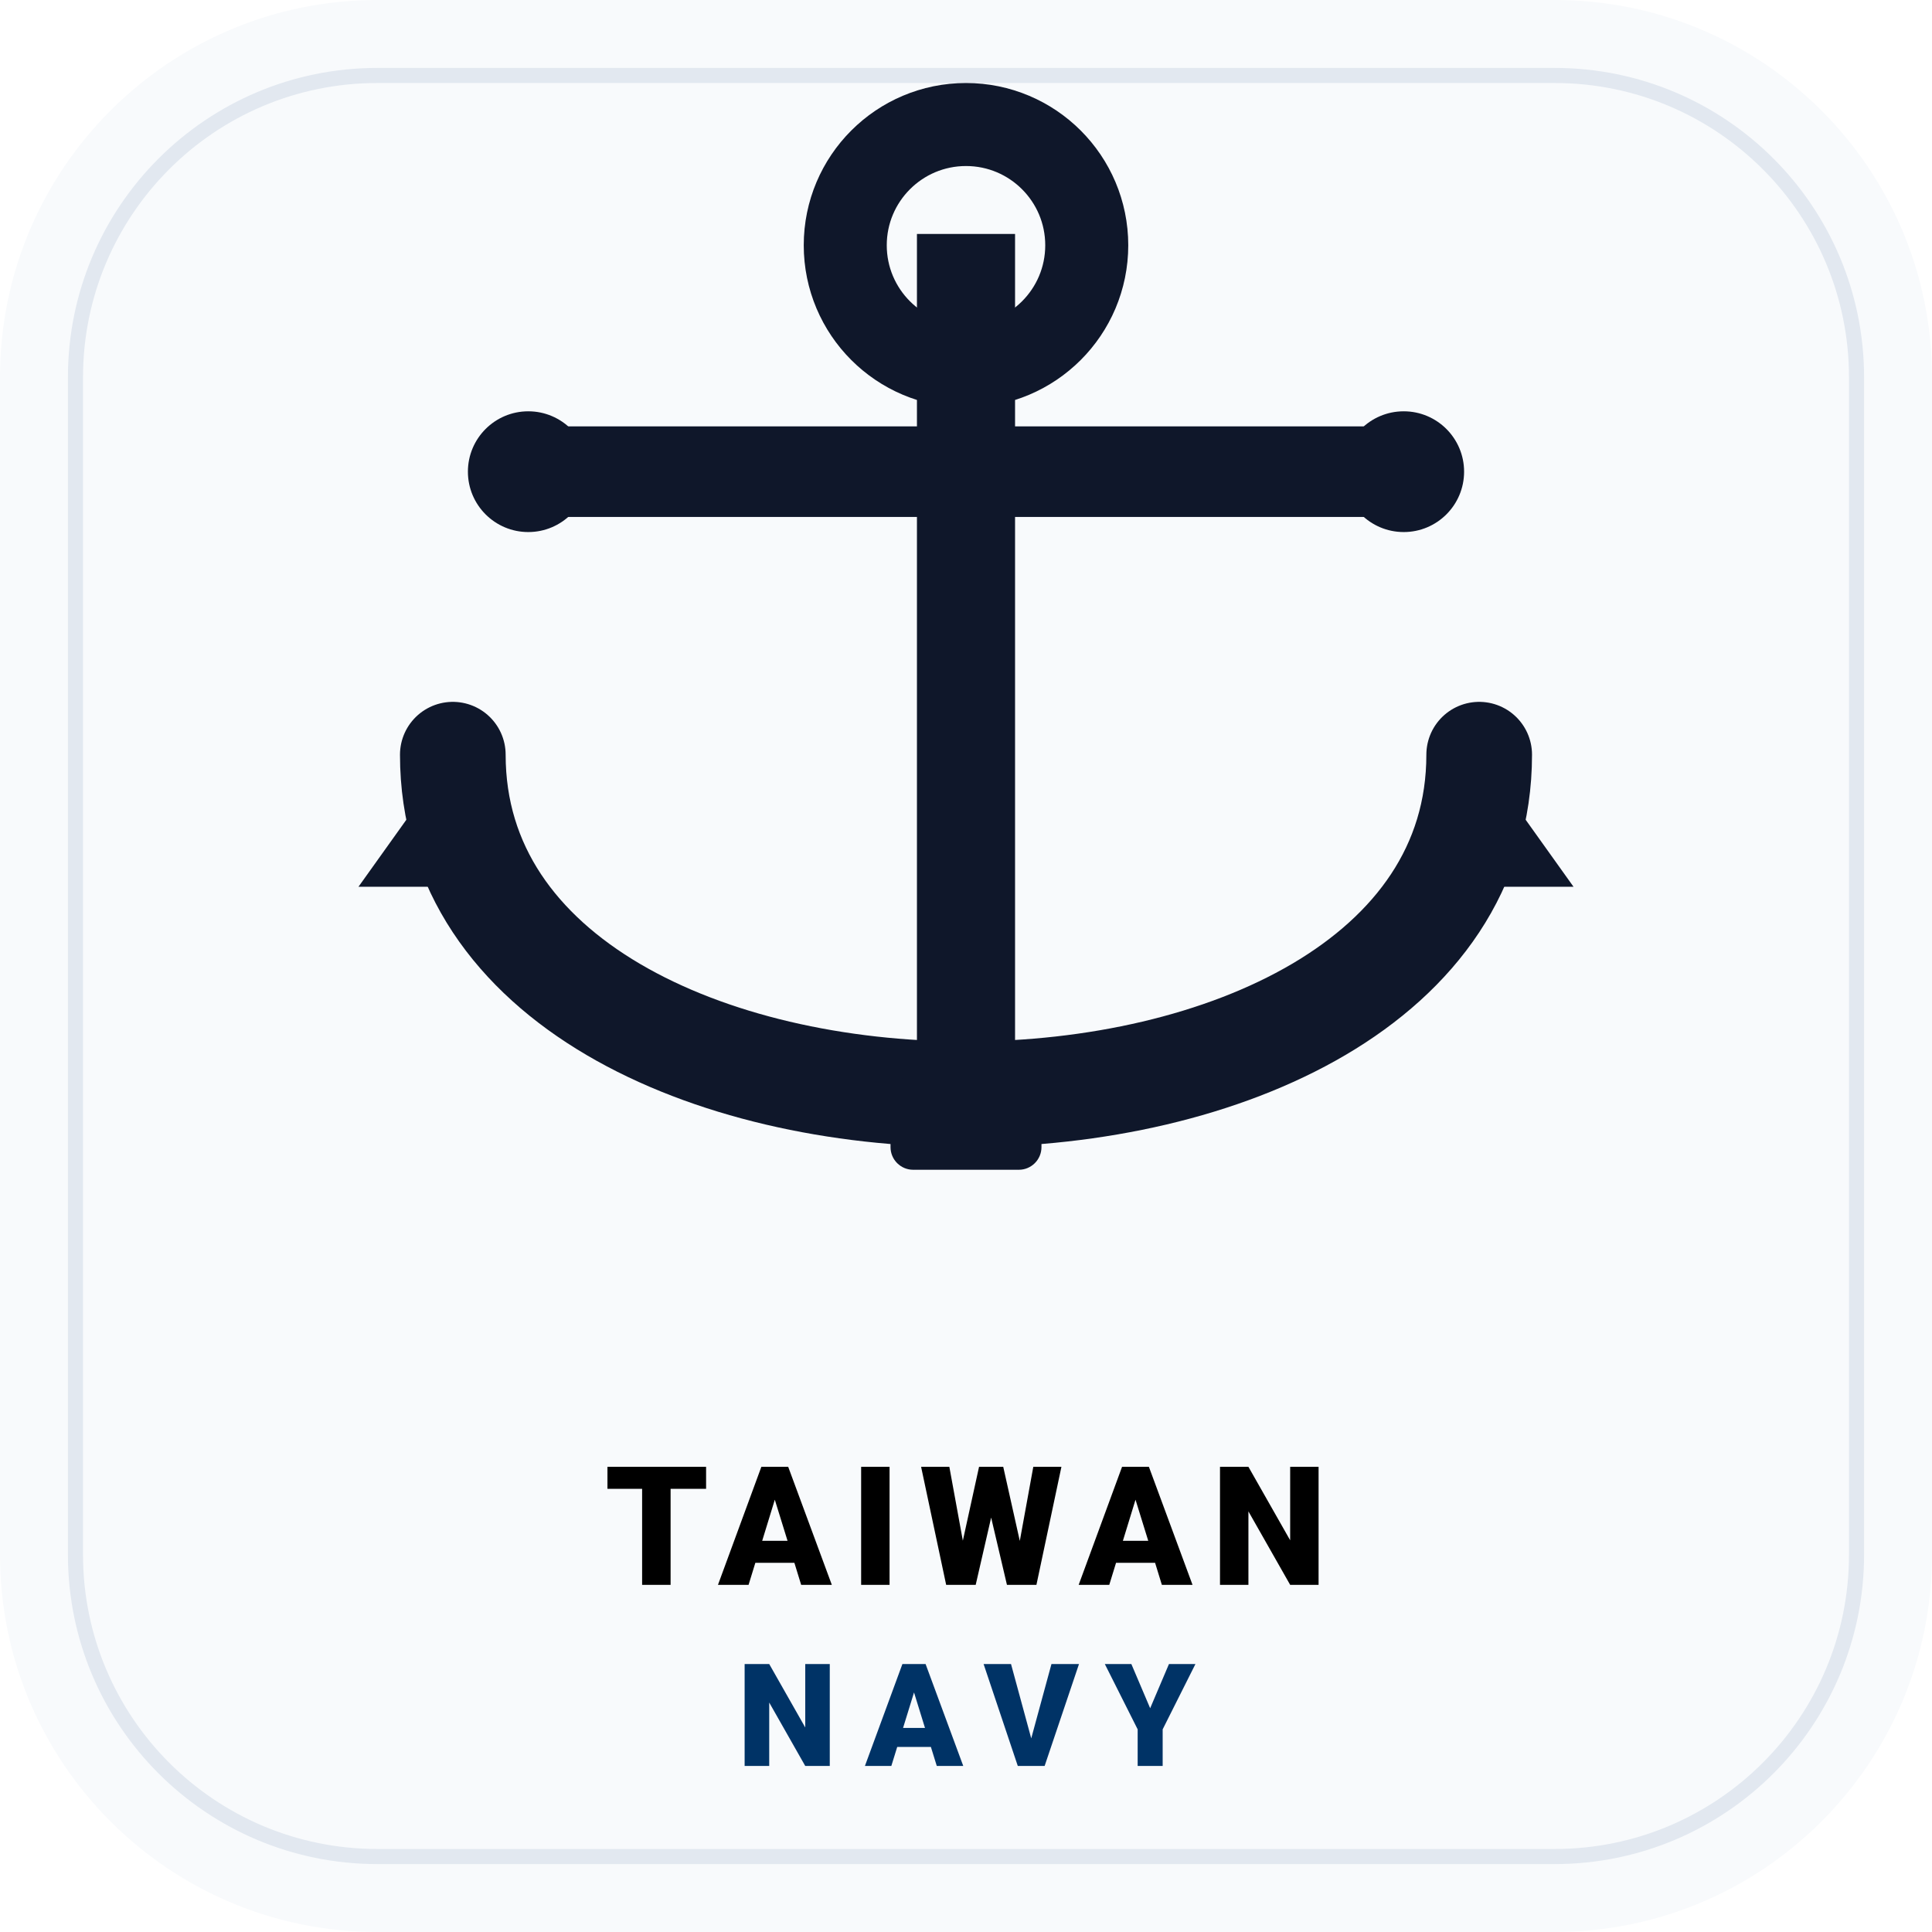
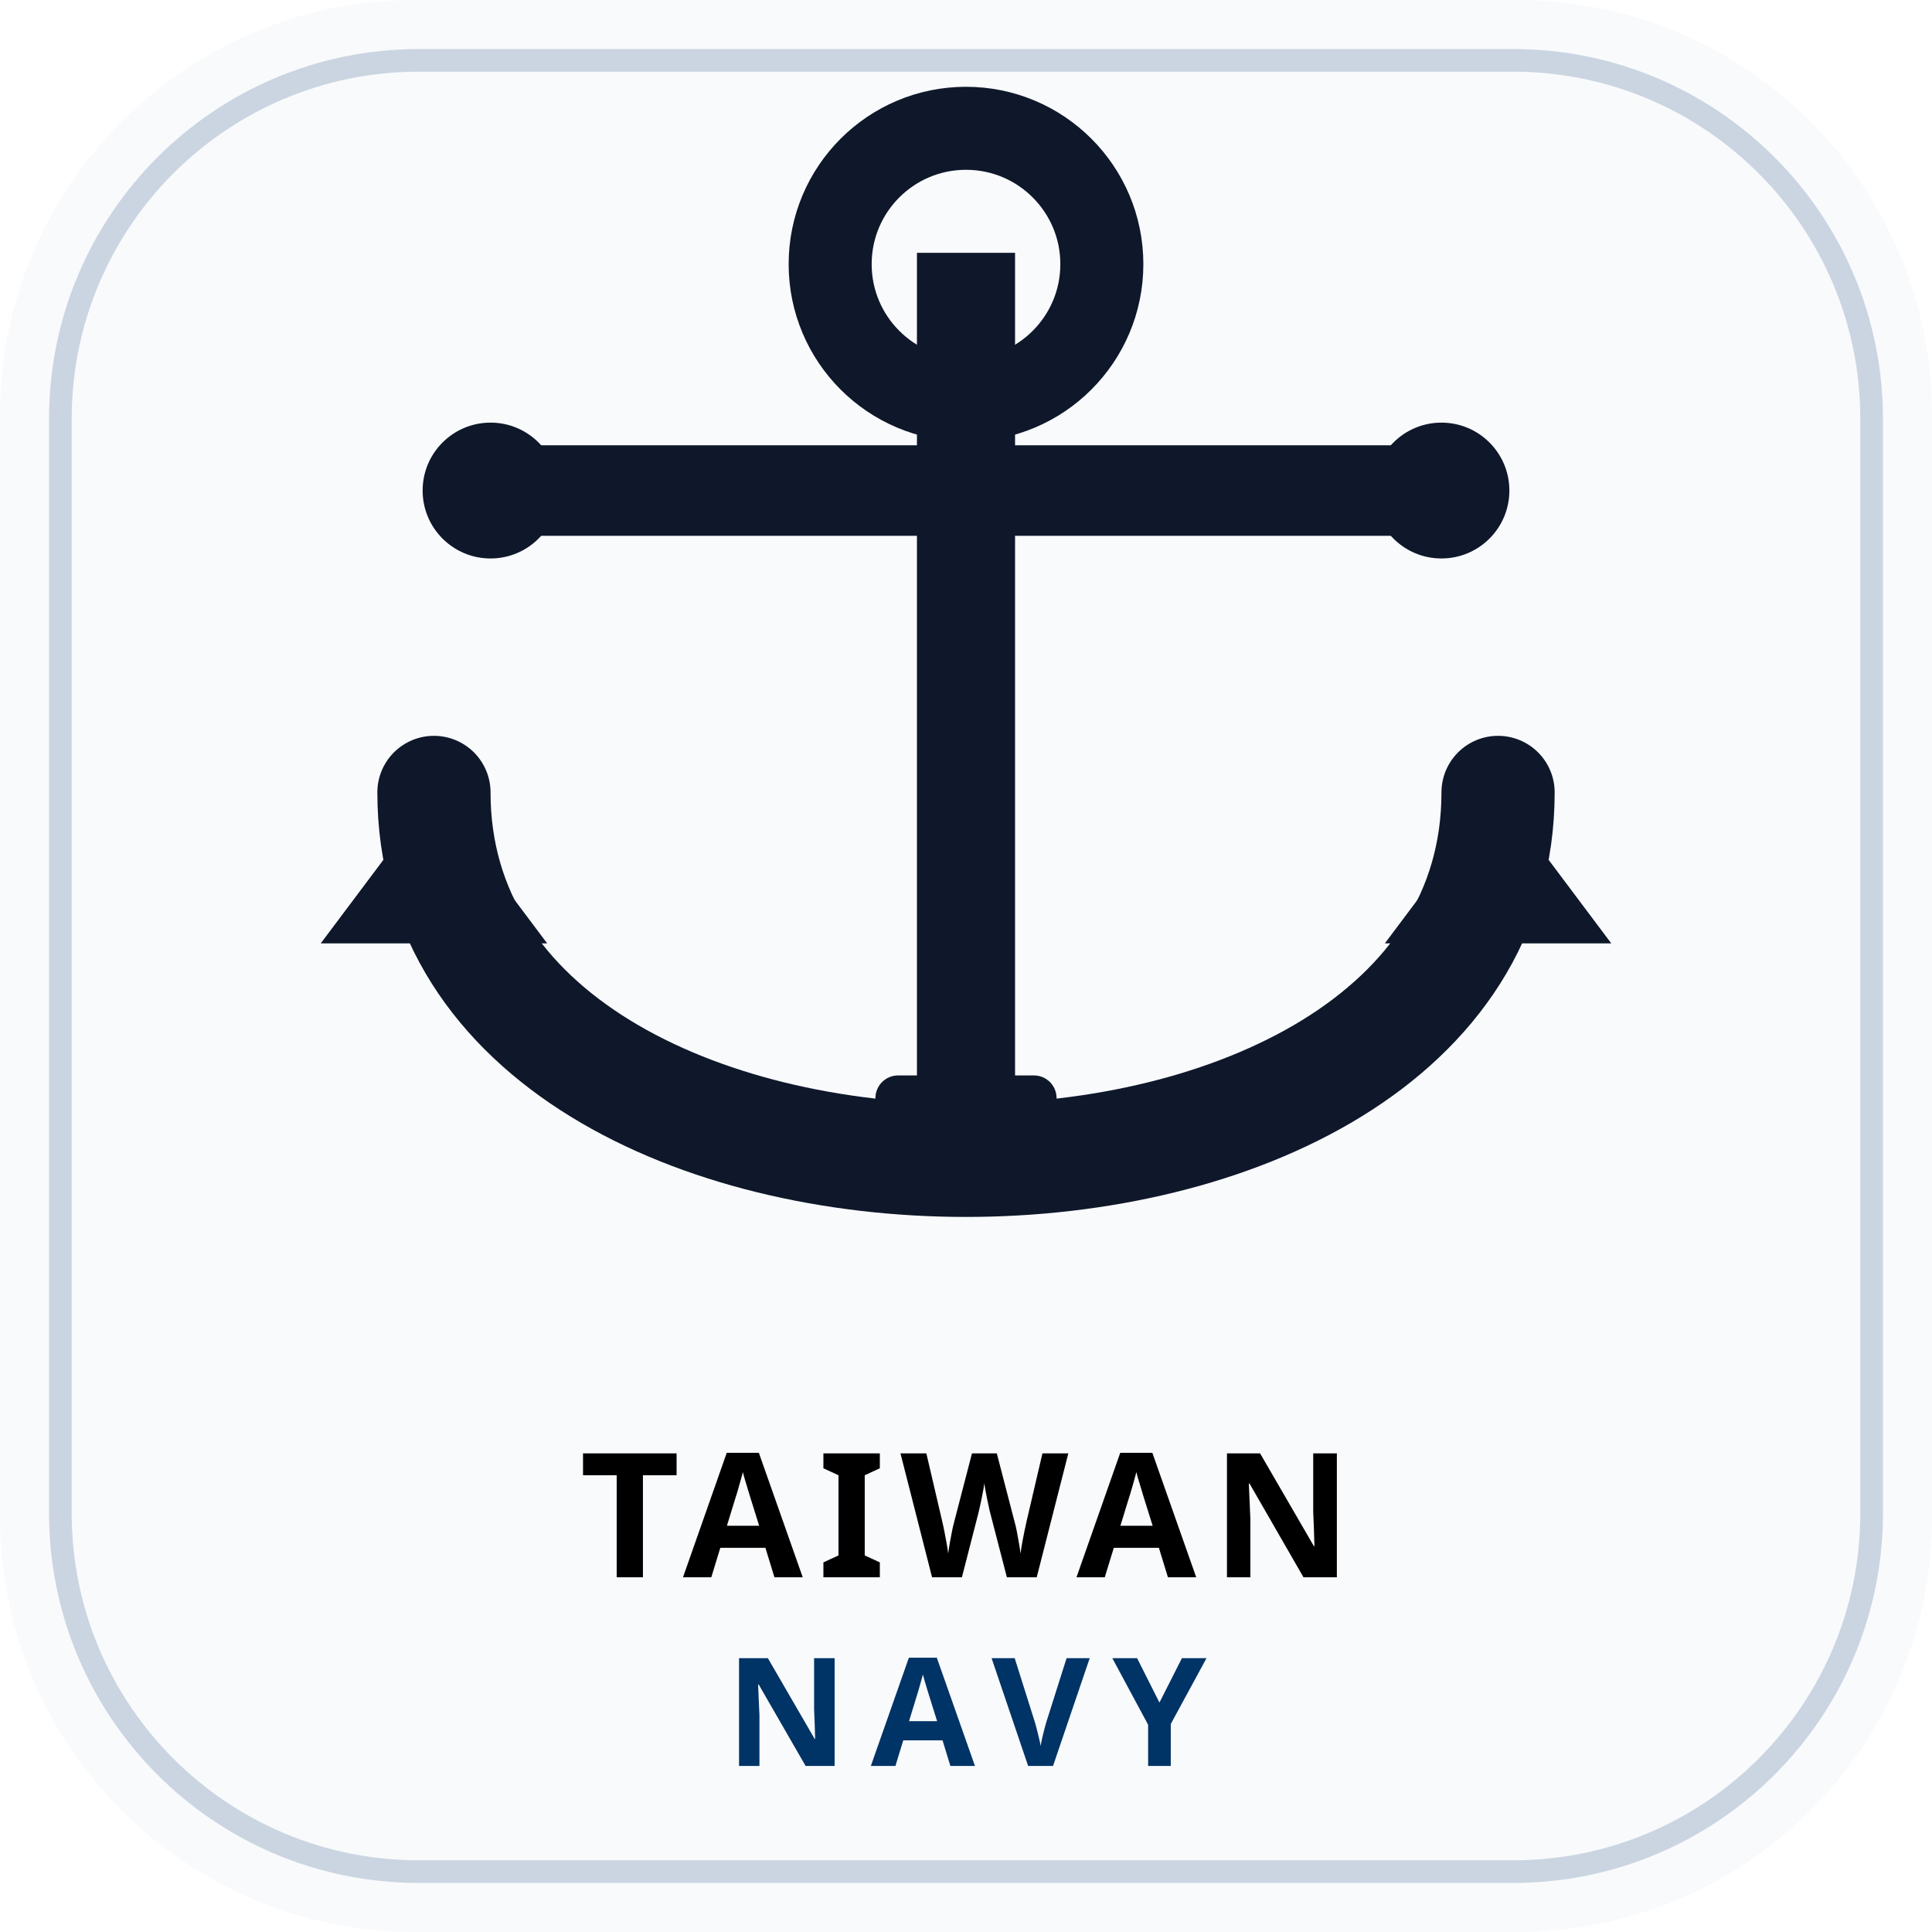
- <svg xmlns="http://www.w3.org/2000/svg" viewBox="0 0 512 512" width="100%" height="100%">
-   <rect width="512" height="512" rx="100" fill="#f8fafc" />
-   <rect x="20" y="20" width="472" height="472" rx="80" fill="none" stroke="#e2e8f0" stroke-width="4" />
-   <g transform="translate(0, -20)">
-     <circle cx="256" cy="85" r="32" fill="none" stroke="#0f172a" stroke-width="22" />
-     <circle cx="256" cy="85" r="16" fill="#f8fafc" />
-     <path d="M140 145 L372 145" stroke="#0f172a" stroke-width="24" stroke-linecap="round" />
-     <circle cx="140" cy="145" r="16" fill="#0f172a" />
-     <circle cx="372" cy="145" r="16" fill="#0f172a" />
+ <svg xmlns="http://www.w3.org/2000/svg" viewBox="0 0 512 512" width="512" height="512">
+   <rect width="512" height="512" rx="110" fill="#f8fafc" />
+   <rect x="16" y="16" width="480" height="480" rx="95" fill="none" stroke="#cbd5e1" stroke-width="6" />
+   <g transform="translate(0, -15)">
+     <circle cx="256" cy="85" r="36" fill="none" stroke="#0f172a" stroke-width="22" />
+     <circle cx="256" cy="85" r="14" fill="#f8fafc" />
+     <path d="M130 145 L382 145" stroke="#0f172a" stroke-width="24" stroke-linecap="round" />
+     <circle cx="130" cy="145" r="18" fill="#0f172a" />
+     <circle cx="382" cy="145" r="18" fill="#0f172a" />
    <path d="M256 95 L256 315" stroke="#0f172a" stroke-width="26" stroke-linecap="square" />
-     <path d="M120 220 C120 340 392 340 392 220" fill="none" stroke="#0f172a" stroke-width="28" stroke-linecap="round" />
-     <polygon points="120,220 95,255 145,255" fill="#0f172a" />
-     <polygon points="392,220 367,255 417,255" fill="#0f172a" />
-     <rect x="236" y="305" width="40" height="25" rx="6" fill="#0f172a" />
+     <path d="M115 225 C115 355 397 355 397 225" fill="none" stroke="#0f172a" stroke-width="30" stroke-linecap="round" />
+     <polygon points="115,225 85,265 145,265" fill="#0f172a" />
+     <polygon points="397,225 367,265 427,265" fill="#0f172a" />
+     <rect x="232" y="300" width="48" height="30" rx="6" fill="#0f172a" />
  </g>
-   <text x="256" y="420" text-anchor="middle" font-family="-apple-system, BlinkMacSystemFont, 'Segoe UI', Roboto, 'Arial Black', sans-serif" font-size="44" font-weight="900" letter-spacing="5" fill="#000000">TAIWAN</text>
-   <text x="256" y="468" text-anchor="middle" font-family="-apple-system, BlinkMacSystemFont, 'Segoe UI', Roboto, 'Arial Black', sans-serif" font-size="38" font-weight="900" letter-spacing="7" fill="#003366">NAVY</text>
+   <text x="256" y="418" text-anchor="middle" font-family="Arial Black, Impact, sans-serif" font-size="46" font-weight="900" letter-spacing="4" fill="#000000">TAIWAN</text>
+   <text x="256" y="468" text-anchor="middle" font-family="Arial Black, Impact, sans-serif" font-size="40" font-weight="900" letter-spacing="6" fill="#003366">NAVY</text>
</svg>
